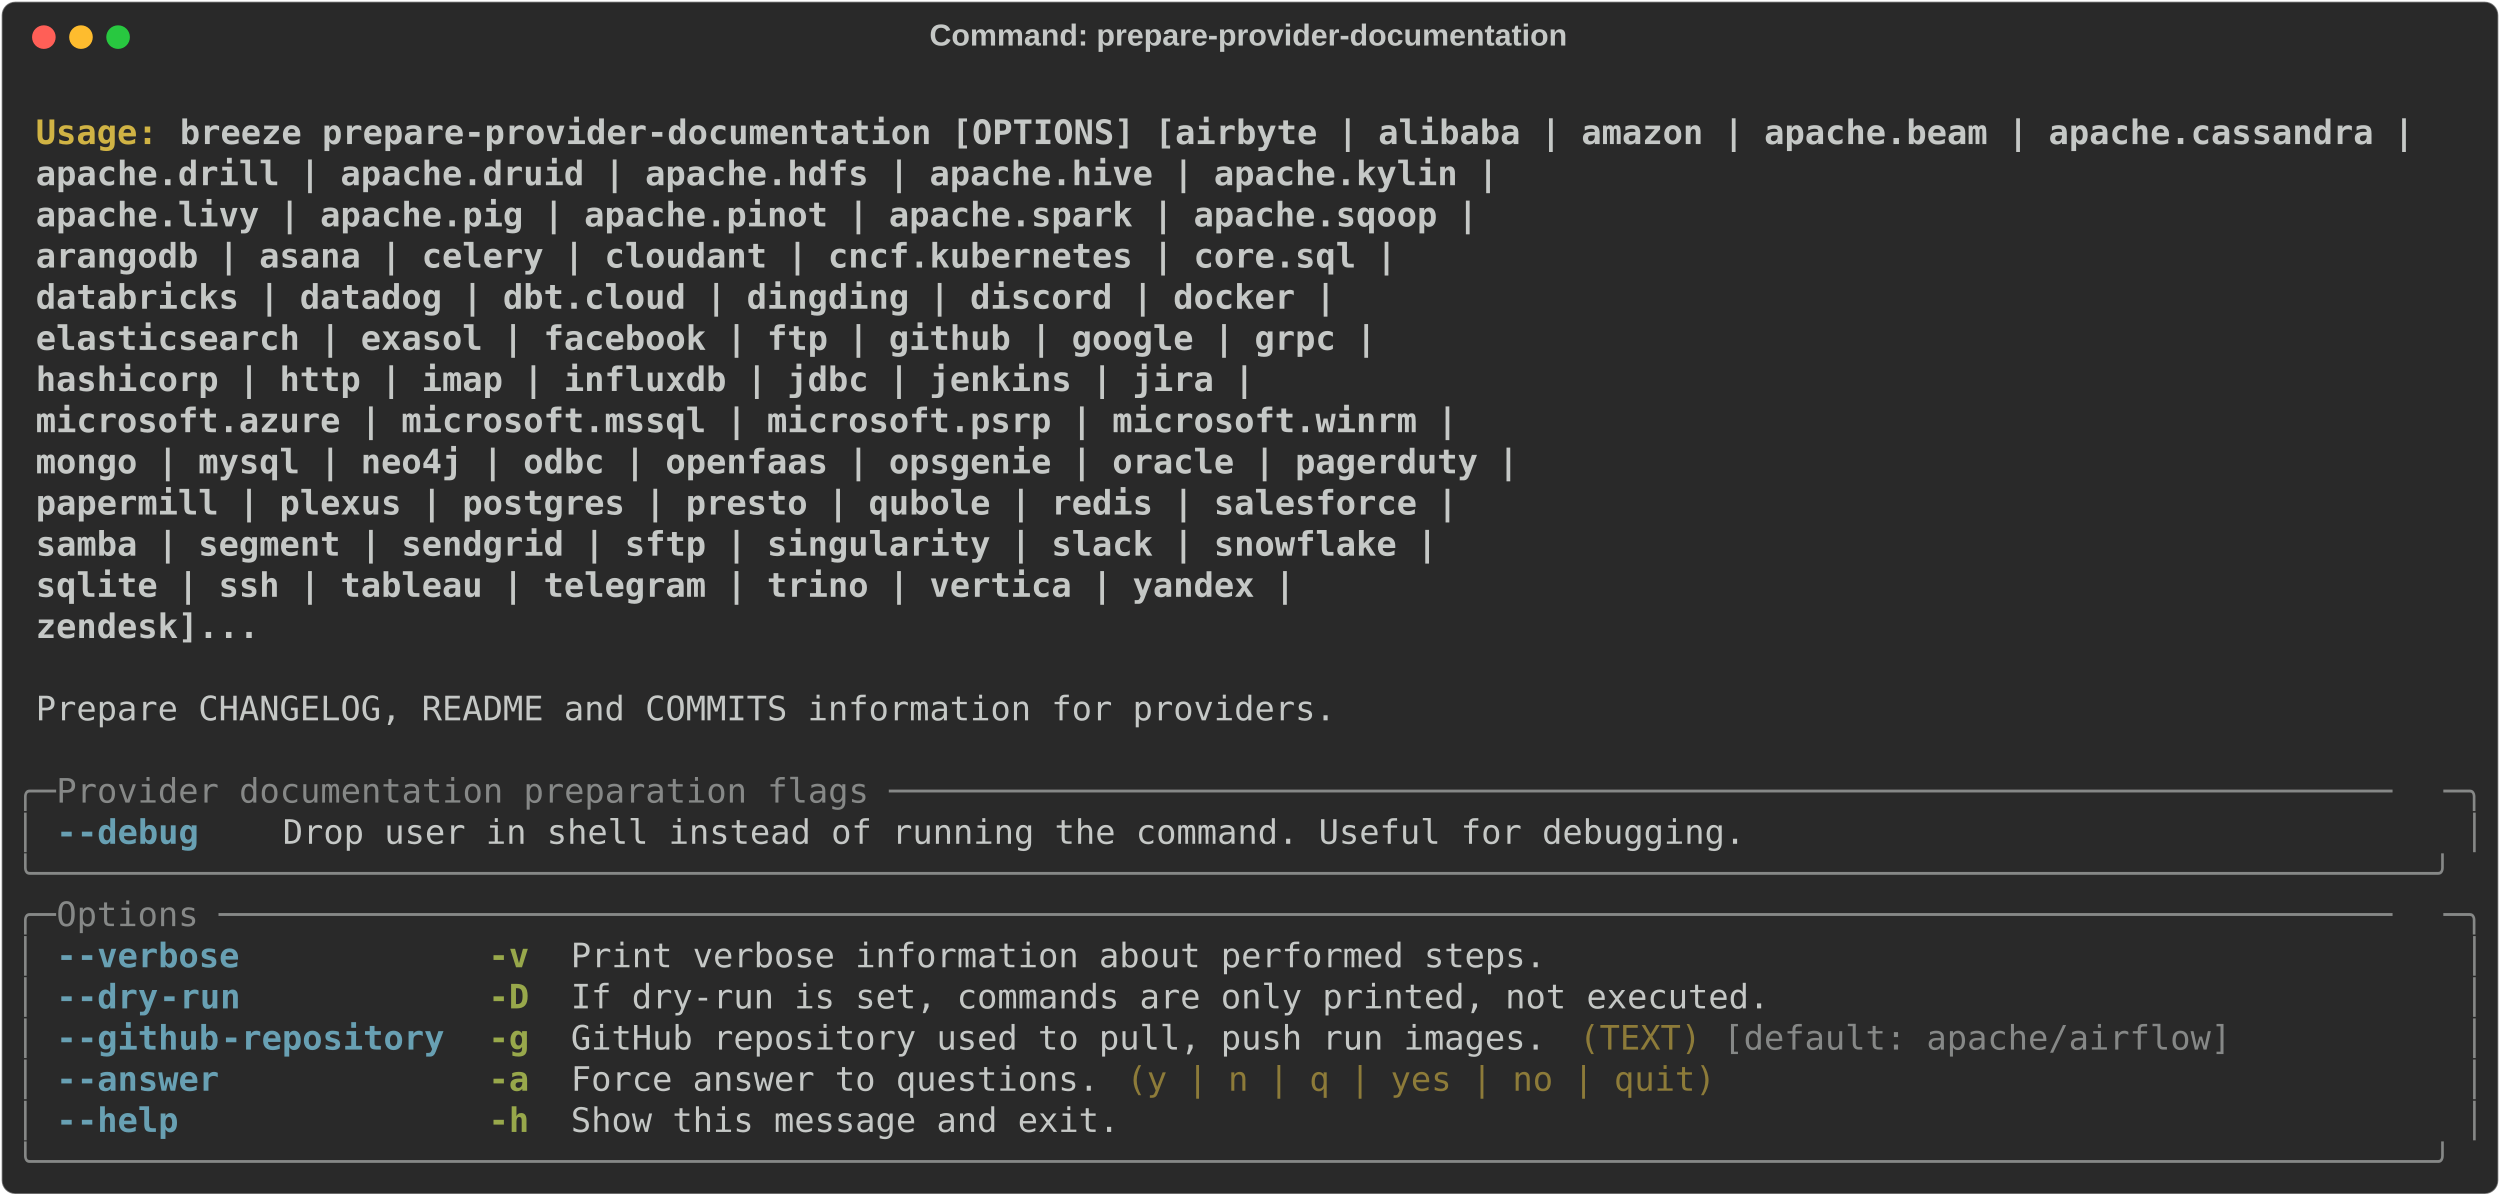
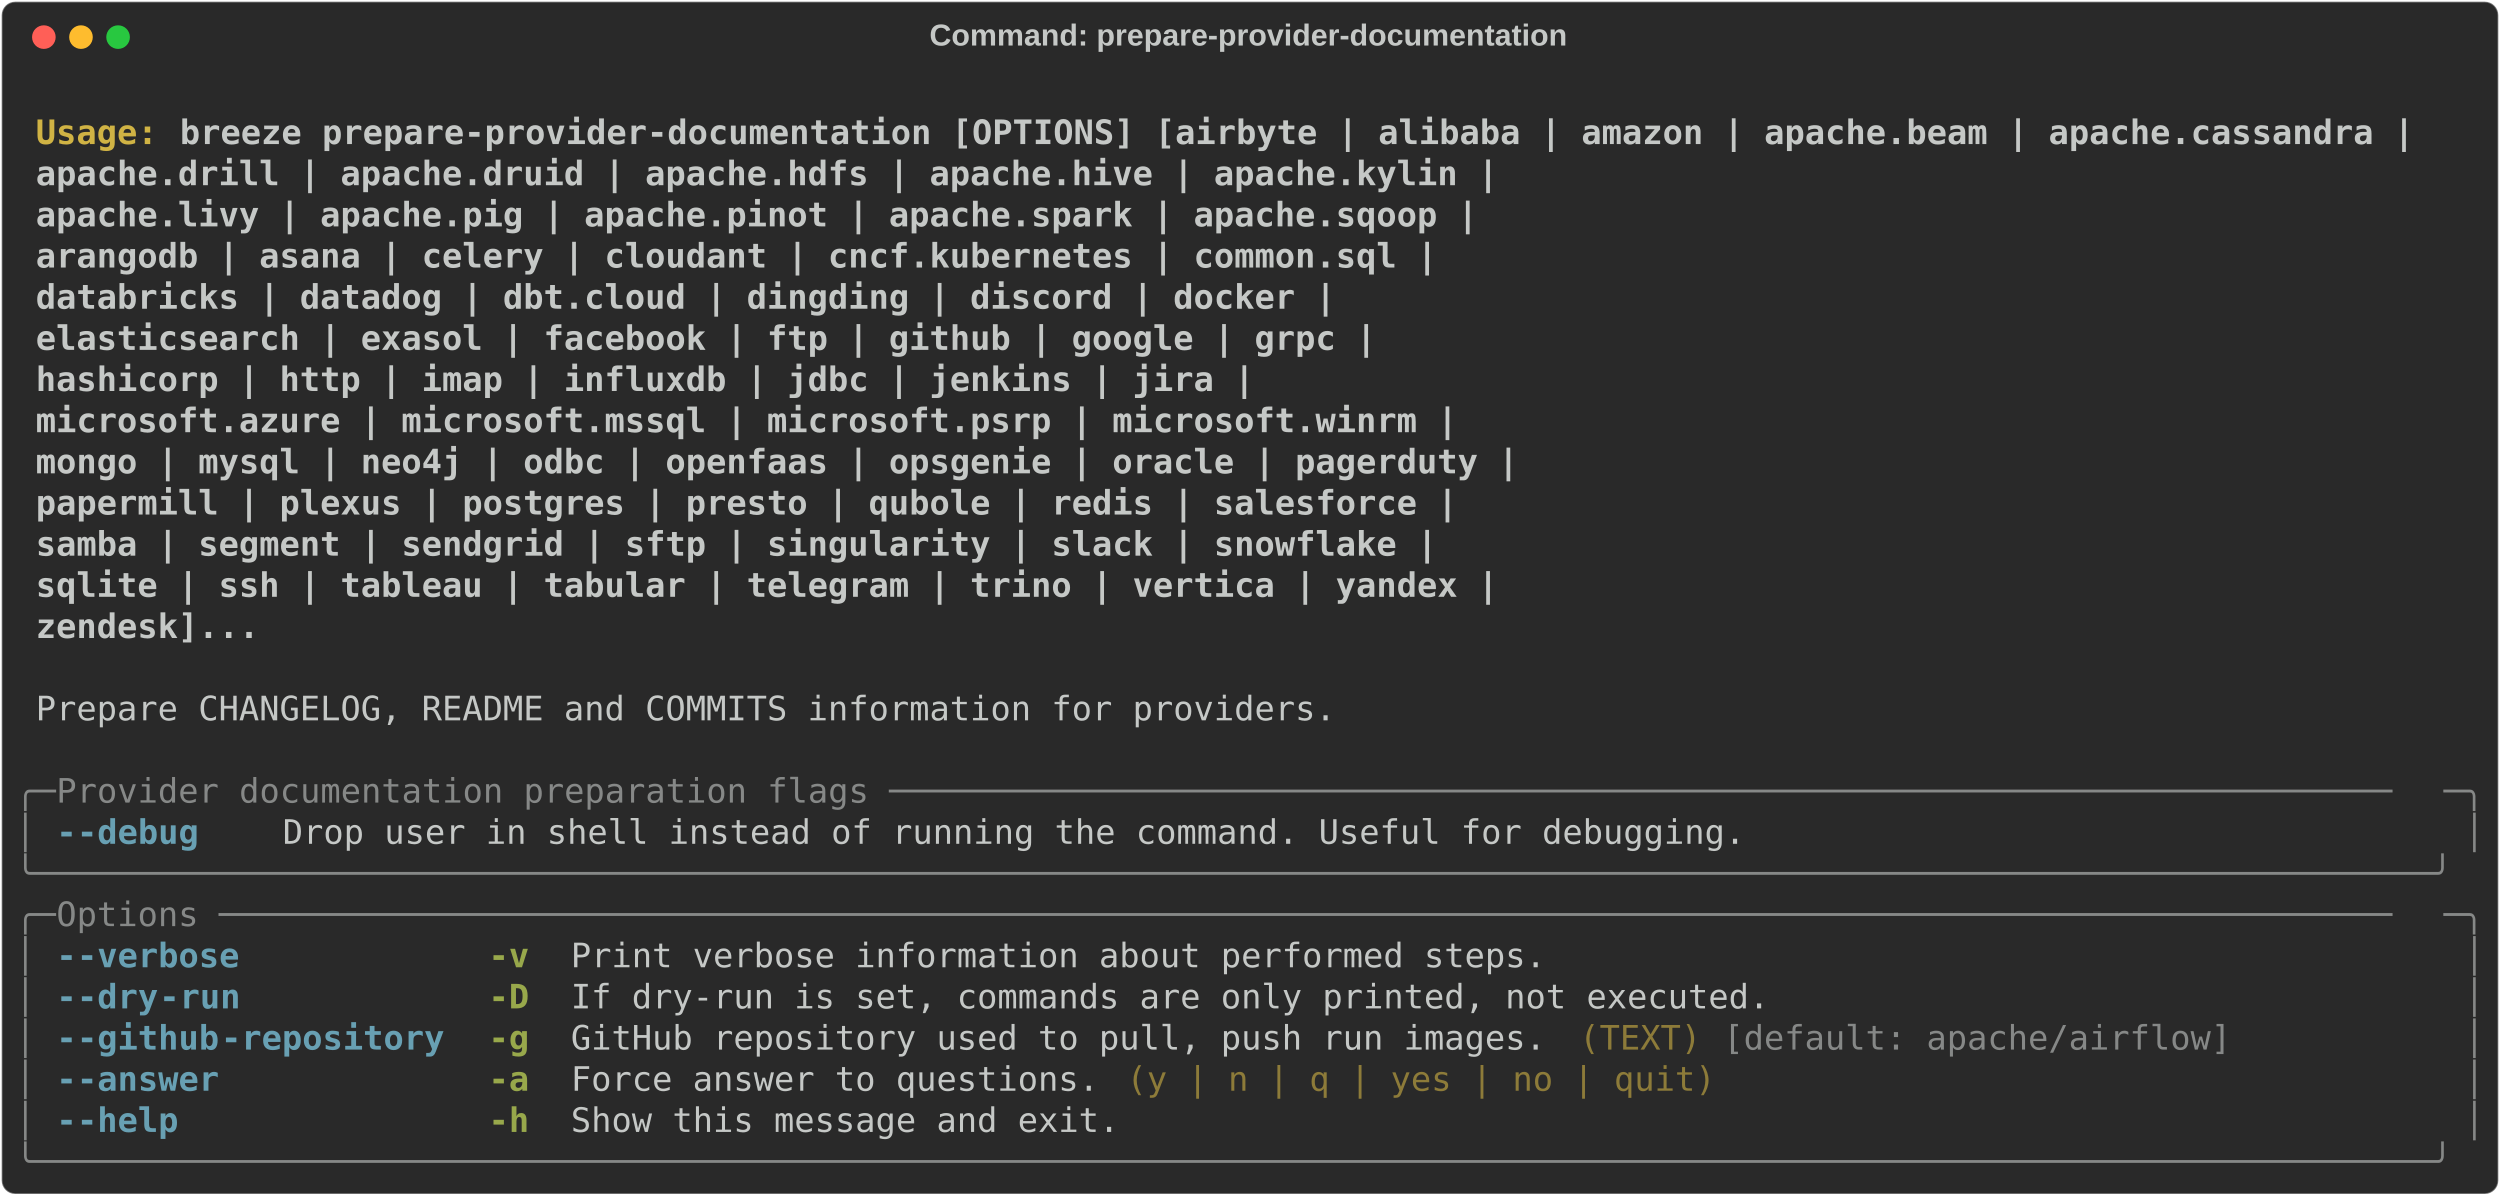
<svg xmlns="http://www.w3.org/2000/svg" class="rich-terminal" viewBox="0 0 1482 708.8">
  <style>

    @font-face {
        font-family: "Fira Code";
        src: local("FiraCode-Regular"),
                url("https://cdnjs.cloudflare.com/ajax/libs/firacode/6.2.0/woff2/FiraCode-Regular.woff2") format("woff2"),
                url("https://cdnjs.cloudflare.com/ajax/libs/firacode/6.2.0/woff/FiraCode-Regular.woff") format("woff");
        font-style: normal;
        font-weight: 400;
    }
    @font-face {
        font-family: "Fira Code";
        src: local("FiraCode-Bold"),
                url("https://cdnjs.cloudflare.com/ajax/libs/firacode/6.2.0/woff2/FiraCode-Bold.woff2") format("woff2"),
                url("https://cdnjs.cloudflare.com/ajax/libs/firacode/6.2.0/woff/FiraCode-Bold.woff") format("woff");
        font-style: bold;
        font-weight: 700;
    }

-     .terminal-3621068628-matrix {
+     .terminal-1019290203-matrix {
        font-family: Fira Code, monospace;
        font-size: 20px;
        line-height: 24.4px;
        font-variant-east-asian: full-width;
    }

-     .terminal-3621068628-title {
+     .terminal-1019290203-title {
        font-size: 18px;
        font-weight: bold;
        font-family: arial;
    }

-     .terminal-3621068628-r1 { fill: #c5c8c6;font-weight: bold }
- .terminal-3621068628-r2 { fill: #c5c8c6 }
- .terminal-3621068628-r3 { fill: #d0b344;font-weight: bold }
- .terminal-3621068628-r4 { fill: #868887 }
- .terminal-3621068628-r5 { fill: #68a0b3;font-weight: bold }
- .terminal-3621068628-r6 { fill: #98a84b;font-weight: bold }
- .terminal-3621068628-r7 { fill: #8d7b39 }
+     .terminal-1019290203-r1 { fill: #c5c8c6;font-weight: bold }
+ .terminal-1019290203-r2 { fill: #c5c8c6 }
+ .terminal-1019290203-r3 { fill: #d0b344;font-weight: bold }
+ .terminal-1019290203-r4 { fill: #868887 }
+ .terminal-1019290203-r5 { fill: #68a0b3;font-weight: bold }
+ .terminal-1019290203-r6 { fill: #98a84b;font-weight: bold }
+ .terminal-1019290203-r7 { fill: #8d7b39 }
    </style>
  <defs>
-     <clipPath id="terminal-3621068628-clip-terminal">
+     <clipPath id="terminal-1019290203-clip-terminal">
      <rect x="0" y="0" width="1463.0" height="657.8" />
    </clipPath>
-     <clipPath id="terminal-3621068628-line-0">
+     <clipPath id="terminal-1019290203-line-0">
      <rect x="0" y="1.5" width="1464" height="24.65" />
    </clipPath>
-     <clipPath id="terminal-3621068628-line-1">
+     <clipPath id="terminal-1019290203-line-1">
      <rect x="0" y="25.9" width="1464" height="24.65" />
    </clipPath>
-     <clipPath id="terminal-3621068628-line-2">
+     <clipPath id="terminal-1019290203-line-2">
      <rect x="0" y="50.3" width="1464" height="24.65" />
    </clipPath>
-     <clipPath id="terminal-3621068628-line-3">
+     <clipPath id="terminal-1019290203-line-3">
      <rect x="0" y="74.7" width="1464" height="24.65" />
    </clipPath>
-     <clipPath id="terminal-3621068628-line-4">
+     <clipPath id="terminal-1019290203-line-4">
      <rect x="0" y="99.1" width="1464" height="24.65" />
    </clipPath>
-     <clipPath id="terminal-3621068628-line-5">
+     <clipPath id="terminal-1019290203-line-5">
      <rect x="0" y="123.5" width="1464" height="24.65" />
    </clipPath>
-     <clipPath id="terminal-3621068628-line-6">
+     <clipPath id="terminal-1019290203-line-6">
      <rect x="0" y="147.9" width="1464" height="24.65" />
    </clipPath>
-     <clipPath id="terminal-3621068628-line-7">
+     <clipPath id="terminal-1019290203-line-7">
      <rect x="0" y="172.3" width="1464" height="24.65" />
    </clipPath>
-     <clipPath id="terminal-3621068628-line-8">
+     <clipPath id="terminal-1019290203-line-8">
      <rect x="0" y="196.7" width="1464" height="24.65" />
    </clipPath>
-     <clipPath id="terminal-3621068628-line-9">
+     <clipPath id="terminal-1019290203-line-9">
      <rect x="0" y="221.1" width="1464" height="24.65" />
    </clipPath>
-     <clipPath id="terminal-3621068628-line-10">
+     <clipPath id="terminal-1019290203-line-10">
      <rect x="0" y="245.5" width="1464" height="24.65" />
    </clipPath>
-     <clipPath id="terminal-3621068628-line-11">
+     <clipPath id="terminal-1019290203-line-11">
      <rect x="0" y="269.9" width="1464" height="24.65" />
    </clipPath>
-     <clipPath id="terminal-3621068628-line-12">
+     <clipPath id="terminal-1019290203-line-12">
      <rect x="0" y="294.3" width="1464" height="24.65" />
    </clipPath>
-     <clipPath id="terminal-3621068628-line-13">
+     <clipPath id="terminal-1019290203-line-13">
      <rect x="0" y="318.7" width="1464" height="24.65" />
    </clipPath>
-     <clipPath id="terminal-3621068628-line-14">
+     <clipPath id="terminal-1019290203-line-14">
      <rect x="0" y="343.1" width="1464" height="24.65" />
    </clipPath>
-     <clipPath id="terminal-3621068628-line-15">
+     <clipPath id="terminal-1019290203-line-15">
      <rect x="0" y="367.5" width="1464" height="24.65" />
    </clipPath>
-     <clipPath id="terminal-3621068628-line-16">
+     <clipPath id="terminal-1019290203-line-16">
      <rect x="0" y="391.9" width="1464" height="24.65" />
    </clipPath>
-     <clipPath id="terminal-3621068628-line-17">
+     <clipPath id="terminal-1019290203-line-17">
      <rect x="0" y="416.3" width="1464" height="24.65" />
    </clipPath>
-     <clipPath id="terminal-3621068628-line-18">
+     <clipPath id="terminal-1019290203-line-18">
      <rect x="0" y="440.7" width="1464" height="24.65" />
    </clipPath>
-     <clipPath id="terminal-3621068628-line-19">
+     <clipPath id="terminal-1019290203-line-19">
      <rect x="0" y="465.1" width="1464" height="24.65" />
    </clipPath>
-     <clipPath id="terminal-3621068628-line-20">
+     <clipPath id="terminal-1019290203-line-20">
      <rect x="0" y="489.5" width="1464" height="24.65" />
    </clipPath>
-     <clipPath id="terminal-3621068628-line-21">
+     <clipPath id="terminal-1019290203-line-21">
      <rect x="0" y="513.9" width="1464" height="24.65" />
    </clipPath>
-     <clipPath id="terminal-3621068628-line-22">
+     <clipPath id="terminal-1019290203-line-22">
      <rect x="0" y="538.3" width="1464" height="24.65" />
    </clipPath>
-     <clipPath id="terminal-3621068628-line-23">
+     <clipPath id="terminal-1019290203-line-23">
      <rect x="0" y="562.7" width="1464" height="24.65" />
    </clipPath>
-     <clipPath id="terminal-3621068628-line-24">
+     <clipPath id="terminal-1019290203-line-24">
      <rect x="0" y="587.1" width="1464" height="24.65" />
    </clipPath>
-     <clipPath id="terminal-3621068628-line-25">
+     <clipPath id="terminal-1019290203-line-25">
      <rect x="0" y="611.5" width="1464" height="24.65" />
    </clipPath>
  </defs>
  <rect fill="#292929" stroke="rgba(255,255,255,0.35)" stroke-width="1" x="1" y="1" width="1480" height="706.8" rx="8" />
-   <text class="terminal-3621068628-title" fill="#c5c8c6" text-anchor="middle" x="740" y="27">Command: prepare-provider-documentation</text>
+   <text class="terminal-1019290203-title" fill="#c5c8c6" text-anchor="middle" x="740" y="27">Command: prepare-provider-documentation</text>
  <g transform="translate(26,22)">
    <circle cx="0" cy="0" r="7" fill="#ff5f57" />
    <circle cx="22" cy="0" r="7" fill="#febc2e" />
    <circle cx="44" cy="0" r="7" fill="#28c840" />
  </g>
-   <g transform="translate(9, 41)" clip-path="url(#terminal-3621068628-clip-terminal)">
-     <g class="terminal-3621068628-matrix">
-       <text class="terminal-3621068628-r2" x="1464" y="20" textLength="12.2" clip-path="url(#terminal-3621068628-line-0)">
- </text>
-       <text class="terminal-3621068628-r3" x="12.2" y="44.4" textLength="85.4" clip-path="url(#terminal-3621068628-line-1)">Usage: </text>
-       <text class="terminal-3621068628-r1" x="97.6" y="44.4" textLength="1342" clip-path="url(#terminal-3621068628-line-1)">breeze prepare-provider-documentation [OPTIONS] [airbyte | alibaba | amazon | apache.beam | apache.cassandra |</text>
-       <text class="terminal-3621068628-r2" x="1464" y="44.4" textLength="12.2" clip-path="url(#terminal-3621068628-line-1)">
- </text>
-       <text class="terminal-3621068628-r1" x="12.2" y="68.8" textLength="1427.4" clip-path="url(#terminal-3621068628-line-2)">                                             apache.drill | apache.druid | apache.hdfs | apache.hive | apache.kylin |</text>
-       <text class="terminal-3621068628-r2" x="1464" y="68.8" textLength="12.2" clip-path="url(#terminal-3621068628-line-2)">
- </text>
-       <text class="terminal-3621068628-r1" x="12.2" y="93.2" textLength="1415.2" clip-path="url(#terminal-3621068628-line-3)">                                             apache.livy | apache.pig | apache.pinot | apache.spark | apache.sqoop |</text>
-       <text class="terminal-3621068628-r2" x="1464" y="93.2" textLength="12.2" clip-path="url(#terminal-3621068628-line-3)">
- </text>
-       <text class="terminal-3621068628-r1" x="12.2" y="117.6" textLength="1366.4" clip-path="url(#terminal-3621068628-line-4)">                                             arangodb | asana | celery | cloudant | cncf.kubernetes | core.sql |</text>
-       <text class="terminal-3621068628-r2" x="1464" y="117.6" textLength="12.2" clip-path="url(#terminal-3621068628-line-4)">
- </text>
-       <text class="terminal-3621068628-r1" x="12.2" y="142" textLength="1329.8" clip-path="url(#terminal-3621068628-line-5)">                                             databricks | datadog | dbt.cloud | dingding | discord | docker |</text>
-       <text class="terminal-3621068628-r2" x="1464" y="142" textLength="12.2" clip-path="url(#terminal-3621068628-line-5)">
- </text>
-       <text class="terminal-3621068628-r1" x="12.2" y="166.4" textLength="1354.2" clip-path="url(#terminal-3621068628-line-6)">                                             elasticsearch | exasol | facebook | ftp | github | google | grpc |</text>
-       <text class="terminal-3621068628-r2" x="1464" y="166.4" textLength="12.2" clip-path="url(#terminal-3621068628-line-6)">
- </text>
-       <text class="terminal-3621068628-r1" x="12.2" y="190.8" textLength="1281" clip-path="url(#terminal-3621068628-line-7)">                                             hashicorp | http | imap | influxdb | jdbc | jenkins | jira |</text>
-       <text class="terminal-3621068628-r2" x="1464" y="190.8" textLength="12.2" clip-path="url(#terminal-3621068628-line-7)">
- </text>
-       <text class="terminal-3621068628-r1" x="12.2" y="215.2" textLength="1403" clip-path="url(#terminal-3621068628-line-8)">                                             microsoft.azure | microsoft.mssql | microsoft.psrp | microsoft.winrm |</text>
-       <text class="terminal-3621068628-r2" x="1464" y="215.2" textLength="12.2" clip-path="url(#terminal-3621068628-line-8)">
- </text>
-       <text class="terminal-3621068628-r1" x="12.2" y="239.6" textLength="1439.6" clip-path="url(#terminal-3621068628-line-9)">                                             mongo | mysql | neo4j | odbc | openfaas | opsgenie | oracle | pagerduty |</text>
-       <text class="terminal-3621068628-r2" x="1464" y="239.6" textLength="12.2" clip-path="url(#terminal-3621068628-line-9)">
- </text>
-       <text class="terminal-3621068628-r1" x="12.2" y="264" textLength="1403" clip-path="url(#terminal-3621068628-line-10)">                                             papermill | plexus | postgres | presto | qubole | redis | salesforce |</text>
-       <text class="terminal-3621068628-r2" x="1464" y="264" textLength="12.2" clip-path="url(#terminal-3621068628-line-10)">
- </text>
-       <text class="terminal-3621068628-r1" x="12.2" y="288.4" textLength="1390.8" clip-path="url(#terminal-3621068628-line-11)">                                             samba | segment | sendgrid | sftp | singularity | slack | snowflake |</text>
-       <text class="terminal-3621068628-r2" x="1464" y="288.4" textLength="12.2" clip-path="url(#terminal-3621068628-line-11)">
- </text>
-       <text class="terminal-3621068628-r1" x="12.2" y="312.8" textLength="1305.4" clip-path="url(#terminal-3621068628-line-12)">                                             sqlite | ssh | tableau | telegram | trino | vertica | yandex |</text>
-       <text class="terminal-3621068628-r2" x="1464" y="312.8" textLength="12.2" clip-path="url(#terminal-3621068628-line-12)">
- </text>
-       <text class="terminal-3621068628-r1" x="12.2" y="337.2" textLength="683.2" clip-path="url(#terminal-3621068628-line-13)">                                             zendesk]...</text>
-       <text class="terminal-3621068628-r2" x="1464" y="337.2" textLength="12.2" clip-path="url(#terminal-3621068628-line-13)">
- </text>
-       <text class="terminal-3621068628-r2" x="1464" y="361.6" textLength="12.2" clip-path="url(#terminal-3621068628-line-14)">
- </text>
-       <text class="terminal-3621068628-r2" x="12.2" y="386" textLength="780.8" clip-path="url(#terminal-3621068628-line-15)">Prepare CHANGELOG, README and COMMITS information for providers.</text>
-       <text class="terminal-3621068628-r2" x="1464" y="386" textLength="12.2" clip-path="url(#terminal-3621068628-line-15)">
- </text>
-       <text class="terminal-3621068628-r2" x="1464" y="410.4" textLength="12.2" clip-path="url(#terminal-3621068628-line-16)">
- </text>
-       <text class="terminal-3621068628-r4" x="0" y="434.8" textLength="24.4" clip-path="url(#terminal-3621068628-line-17)">╭─</text>
-       <text class="terminal-3621068628-r4" x="24.4" y="434.8" textLength="1415.2" clip-path="url(#terminal-3621068628-line-17)"> Provider documentation preparation flags ──────────────────────────────────────────────────────────────────────────</text>
-       <text class="terminal-3621068628-r4" x="1439.6" y="434.8" textLength="24.4" clip-path="url(#terminal-3621068628-line-17)">─╮</text>
-       <text class="terminal-3621068628-r2" x="1464" y="434.8" textLength="12.2" clip-path="url(#terminal-3621068628-line-17)">
- </text>
-       <text class="terminal-3621068628-r4" x="0" y="459.2" textLength="12.2" clip-path="url(#terminal-3621068628-line-18)">│</text>
-       <text class="terminal-3621068628-r5" x="24.4" y="459.2" textLength="12.2" clip-path="url(#terminal-3621068628-line-18)">-</text>
-       <text class="terminal-3621068628-r5" x="36.6" y="459.2" textLength="73.2" clip-path="url(#terminal-3621068628-line-18)">-debug</text>
-       <text class="terminal-3621068628-r2" x="158.6" y="459.2" textLength="878.4" clip-path="url(#terminal-3621068628-line-18)">Drop user in shell instead of running the command. Useful for debugging.</text>
-       <text class="terminal-3621068628-r4" x="1451.8" y="459.2" textLength="12.2" clip-path="url(#terminal-3621068628-line-18)">│</text>
-       <text class="terminal-3621068628-r2" x="1464" y="459.2" textLength="12.2" clip-path="url(#terminal-3621068628-line-18)">
- </text>
-       <text class="terminal-3621068628-r4" x="0" y="483.6" textLength="1464" clip-path="url(#terminal-3621068628-line-19)">╰──────────────────────────────────────────────────────────────────────────────────────────────────────────────────────╯</text>
-       <text class="terminal-3621068628-r2" x="1464" y="483.6" textLength="12.2" clip-path="url(#terminal-3621068628-line-19)">
- </text>
-       <text class="terminal-3621068628-r4" x="0" y="508" textLength="24.4" clip-path="url(#terminal-3621068628-line-20)">╭─</text>
-       <text class="terminal-3621068628-r4" x="24.4" y="508" textLength="1415.2" clip-path="url(#terminal-3621068628-line-20)"> Options ───────────────────────────────────────────────────────────────────────────────────────────────────────────</text>
-       <text class="terminal-3621068628-r4" x="1439.6" y="508" textLength="24.4" clip-path="url(#terminal-3621068628-line-20)">─╮</text>
-       <text class="terminal-3621068628-r2" x="1464" y="508" textLength="12.2" clip-path="url(#terminal-3621068628-line-20)">
- </text>
-       <text class="terminal-3621068628-r4" x="0" y="532.4" textLength="12.2" clip-path="url(#terminal-3621068628-line-21)">│</text>
-       <text class="terminal-3621068628-r5" x="24.4" y="532.4" textLength="12.2" clip-path="url(#terminal-3621068628-line-21)">-</text>
-       <text class="terminal-3621068628-r5" x="36.6" y="532.4" textLength="97.6" clip-path="url(#terminal-3621068628-line-21)">-verbose</text>
-       <text class="terminal-3621068628-r6" x="280.6" y="532.4" textLength="24.4" clip-path="url(#terminal-3621068628-line-21)">-v</text>
-       <text class="terminal-3621068628-r2" x="329.4" y="532.4" textLength="585.6" clip-path="url(#terminal-3621068628-line-21)">Print verbose information about performed steps.</text>
-       <text class="terminal-3621068628-r4" x="1451.8" y="532.4" textLength="12.2" clip-path="url(#terminal-3621068628-line-21)">│</text>
-       <text class="terminal-3621068628-r2" x="1464" y="532.4" textLength="12.2" clip-path="url(#terminal-3621068628-line-21)">
- </text>
-       <text class="terminal-3621068628-r4" x="0" y="556.8" textLength="12.2" clip-path="url(#terminal-3621068628-line-22)">│</text>
-       <text class="terminal-3621068628-r5" x="24.4" y="556.8" textLength="12.2" clip-path="url(#terminal-3621068628-line-22)">-</text>
-       <text class="terminal-3621068628-r5" x="36.6" y="556.8" textLength="48.8" clip-path="url(#terminal-3621068628-line-22)">-dry</text>
-       <text class="terminal-3621068628-r5" x="85.4" y="556.8" textLength="48.8" clip-path="url(#terminal-3621068628-line-22)">-run</text>
-       <text class="terminal-3621068628-r6" x="280.6" y="556.8" textLength="24.4" clip-path="url(#terminal-3621068628-line-22)">-D</text>
-       <text class="terminal-3621068628-r2" x="329.4" y="556.8" textLength="719.8" clip-path="url(#terminal-3621068628-line-22)">If dry-run is set, commands are only printed, not executed.</text>
-       <text class="terminal-3621068628-r4" x="1451.8" y="556.8" textLength="12.2" clip-path="url(#terminal-3621068628-line-22)">│</text>
-       <text class="terminal-3621068628-r2" x="1464" y="556.8" textLength="12.2" clip-path="url(#terminal-3621068628-line-22)">
- </text>
-       <text class="terminal-3621068628-r4" x="0" y="581.2" textLength="12.2" clip-path="url(#terminal-3621068628-line-23)">│</text>
-       <text class="terminal-3621068628-r5" x="24.4" y="581.2" textLength="12.2" clip-path="url(#terminal-3621068628-line-23)">-</text>
-       <text class="terminal-3621068628-r5" x="36.6" y="581.2" textLength="85.4" clip-path="url(#terminal-3621068628-line-23)">-github</text>
-       <text class="terminal-3621068628-r5" x="122" y="581.2" textLength="134.2" clip-path="url(#terminal-3621068628-line-23)">-repository</text>
-       <text class="terminal-3621068628-r6" x="280.6" y="581.2" textLength="24.4" clip-path="url(#terminal-3621068628-line-23)">-g</text>
-       <text class="terminal-3621068628-r2" x="329.4" y="581.2" textLength="585.6" clip-path="url(#terminal-3621068628-line-23)">GitHub repository used to pull, push run images.</text>
-       <text class="terminal-3621068628-r7" x="927.2" y="581.2" textLength="73.2" clip-path="url(#terminal-3621068628-line-23)">(TEXT)</text>
-       <text class="terminal-3621068628-r4" x="1012.6" y="581.2" textLength="305" clip-path="url(#terminal-3621068628-line-23)">[default: apache/airflow]</text>
-       <text class="terminal-3621068628-r4" x="1451.8" y="581.2" textLength="12.2" clip-path="url(#terminal-3621068628-line-23)">│</text>
-       <text class="terminal-3621068628-r2" x="1464" y="581.2" textLength="12.2" clip-path="url(#terminal-3621068628-line-23)">
- </text>
-       <text class="terminal-3621068628-r4" x="0" y="605.6" textLength="12.2" clip-path="url(#terminal-3621068628-line-24)">│</text>
-       <text class="terminal-3621068628-r5" x="24.4" y="605.6" textLength="12.2" clip-path="url(#terminal-3621068628-line-24)">-</text>
-       <text class="terminal-3621068628-r5" x="36.6" y="605.6" textLength="85.4" clip-path="url(#terminal-3621068628-line-24)">-answer</text>
-       <text class="terminal-3621068628-r6" x="280.6" y="605.6" textLength="24.4" clip-path="url(#terminal-3621068628-line-24)">-a</text>
-       <text class="terminal-3621068628-r2" x="329.4" y="605.6" textLength="317.2" clip-path="url(#terminal-3621068628-line-24)">Force answer to questions.</text>
-       <text class="terminal-3621068628-r7" x="658.8" y="605.6" textLength="353.8" clip-path="url(#terminal-3621068628-line-24)">(y | n | q | yes | no | quit)</text>
-       <text class="terminal-3621068628-r4" x="1451.8" y="605.6" textLength="12.2" clip-path="url(#terminal-3621068628-line-24)">│</text>
-       <text class="terminal-3621068628-r2" x="1464" y="605.6" textLength="12.2" clip-path="url(#terminal-3621068628-line-24)">
- </text>
-       <text class="terminal-3621068628-r4" x="0" y="630" textLength="12.2" clip-path="url(#terminal-3621068628-line-25)">│</text>
-       <text class="terminal-3621068628-r5" x="24.4" y="630" textLength="12.2" clip-path="url(#terminal-3621068628-line-25)">-</text>
-       <text class="terminal-3621068628-r5" x="36.6" y="630" textLength="61" clip-path="url(#terminal-3621068628-line-25)">-help</text>
-       <text class="terminal-3621068628-r6" x="280.6" y="630" textLength="24.4" clip-path="url(#terminal-3621068628-line-25)">-h</text>
-       <text class="terminal-3621068628-r2" x="329.4" y="630" textLength="329.4" clip-path="url(#terminal-3621068628-line-25)">Show this message and exit.</text>
-       <text class="terminal-3621068628-r4" x="1451.8" y="630" textLength="12.2" clip-path="url(#terminal-3621068628-line-25)">│</text>
-       <text class="terminal-3621068628-r2" x="1464" y="630" textLength="12.2" clip-path="url(#terminal-3621068628-line-25)">
- </text>
-       <text class="terminal-3621068628-r4" x="0" y="654.4" textLength="1464" clip-path="url(#terminal-3621068628-line-26)">╰──────────────────────────────────────────────────────────────────────────────────────────────────────────────────────╯</text>
-       <text class="terminal-3621068628-r2" x="1464" y="654.4" textLength="12.2" clip-path="url(#terminal-3621068628-line-26)">
+   <g transform="translate(9, 41)" clip-path="url(#terminal-1019290203-clip-terminal)">
+     <g class="terminal-1019290203-matrix">
+       <text class="terminal-1019290203-r2" x="1464" y="20" textLength="12.2" clip-path="url(#terminal-1019290203-line-0)">
+ </text>
+       <text class="terminal-1019290203-r3" x="12.2" y="44.4" textLength="85.4" clip-path="url(#terminal-1019290203-line-1)">Usage: </text>
+       <text class="terminal-1019290203-r1" x="97.6" y="44.4" textLength="1342" clip-path="url(#terminal-1019290203-line-1)">breeze prepare-provider-documentation [OPTIONS] [airbyte | alibaba | amazon | apache.beam | apache.cassandra |</text>
+       <text class="terminal-1019290203-r2" x="1464" y="44.4" textLength="12.2" clip-path="url(#terminal-1019290203-line-1)">
+ </text>
+       <text class="terminal-1019290203-r1" x="12.2" y="68.8" textLength="1427.4" clip-path="url(#terminal-1019290203-line-2)">                                             apache.drill | apache.druid | apache.hdfs | apache.hive | apache.kylin |</text>
+       <text class="terminal-1019290203-r2" x="1464" y="68.8" textLength="12.2" clip-path="url(#terminal-1019290203-line-2)">
+ </text>
+       <text class="terminal-1019290203-r1" x="12.2" y="93.2" textLength="1415.2" clip-path="url(#terminal-1019290203-line-3)">                                             apache.livy | apache.pig | apache.pinot | apache.spark | apache.sqoop |</text>
+       <text class="terminal-1019290203-r2" x="1464" y="93.2" textLength="12.2" clip-path="url(#terminal-1019290203-line-3)">
+ </text>
+       <text class="terminal-1019290203-r1" x="12.2" y="117.6" textLength="1390.8" clip-path="url(#terminal-1019290203-line-4)">                                             arangodb | asana | celery | cloudant | cncf.kubernetes | common.sql |</text>
+       <text class="terminal-1019290203-r2" x="1464" y="117.6" textLength="12.2" clip-path="url(#terminal-1019290203-line-4)">
+ </text>
+       <text class="terminal-1019290203-r1" x="12.2" y="142" textLength="1329.8" clip-path="url(#terminal-1019290203-line-5)">                                             databricks | datadog | dbt.cloud | dingding | discord | docker |</text>
+       <text class="terminal-1019290203-r2" x="1464" y="142" textLength="12.2" clip-path="url(#terminal-1019290203-line-5)">
+ </text>
+       <text class="terminal-1019290203-r1" x="12.2" y="166.4" textLength="1354.2" clip-path="url(#terminal-1019290203-line-6)">                                             elasticsearch | exasol | facebook | ftp | github | google | grpc |</text>
+       <text class="terminal-1019290203-r2" x="1464" y="166.4" textLength="12.2" clip-path="url(#terminal-1019290203-line-6)">
+ </text>
+       <text class="terminal-1019290203-r1" x="12.2" y="190.8" textLength="1281" clip-path="url(#terminal-1019290203-line-7)">                                             hashicorp | http | imap | influxdb | jdbc | jenkins | jira |</text>
+       <text class="terminal-1019290203-r2" x="1464" y="190.8" textLength="12.2" clip-path="url(#terminal-1019290203-line-7)">
+ </text>
+       <text class="terminal-1019290203-r1" x="12.2" y="215.2" textLength="1403" clip-path="url(#terminal-1019290203-line-8)">                                             microsoft.azure | microsoft.mssql | microsoft.psrp | microsoft.winrm |</text>
+       <text class="terminal-1019290203-r2" x="1464" y="215.2" textLength="12.2" clip-path="url(#terminal-1019290203-line-8)">
+ </text>
+       <text class="terminal-1019290203-r1" x="12.2" y="239.6" textLength="1439.6" clip-path="url(#terminal-1019290203-line-9)">                                             mongo | mysql | neo4j | odbc | openfaas | opsgenie | oracle | pagerduty |</text>
+       <text class="terminal-1019290203-r2" x="1464" y="239.6" textLength="12.2" clip-path="url(#terminal-1019290203-line-9)">
+ </text>
+       <text class="terminal-1019290203-r1" x="12.2" y="264" textLength="1403" clip-path="url(#terminal-1019290203-line-10)">                                             papermill | plexus | postgres | presto | qubole | redis | salesforce |</text>
+       <text class="terminal-1019290203-r2" x="1464" y="264" textLength="12.2" clip-path="url(#terminal-1019290203-line-10)">
+ </text>
+       <text class="terminal-1019290203-r1" x="12.2" y="288.4" textLength="1390.8" clip-path="url(#terminal-1019290203-line-11)">                                             samba | segment | sendgrid | sftp | singularity | slack | snowflake |</text>
+       <text class="terminal-1019290203-r2" x="1464" y="288.4" textLength="12.2" clip-path="url(#terminal-1019290203-line-11)">
+ </text>
+       <text class="terminal-1019290203-r1" x="12.2" y="312.8" textLength="1427.4" clip-path="url(#terminal-1019290203-line-12)">                                             sqlite | ssh | tableau | tabular | telegram | trino | vertica | yandex |</text>
+       <text class="terminal-1019290203-r2" x="1464" y="312.8" textLength="12.2" clip-path="url(#terminal-1019290203-line-12)">
+ </text>
+       <text class="terminal-1019290203-r1" x="12.2" y="337.2" textLength="683.2" clip-path="url(#terminal-1019290203-line-13)">                                             zendesk]...</text>
+       <text class="terminal-1019290203-r2" x="1464" y="337.2" textLength="12.2" clip-path="url(#terminal-1019290203-line-13)">
+ </text>
+       <text class="terminal-1019290203-r2" x="1464" y="361.6" textLength="12.2" clip-path="url(#terminal-1019290203-line-14)">
+ </text>
+       <text class="terminal-1019290203-r2" x="12.2" y="386" textLength="780.8" clip-path="url(#terminal-1019290203-line-15)">Prepare CHANGELOG, README and COMMITS information for providers.</text>
+       <text class="terminal-1019290203-r2" x="1464" y="386" textLength="12.2" clip-path="url(#terminal-1019290203-line-15)">
+ </text>
+       <text class="terminal-1019290203-r2" x="1464" y="410.4" textLength="12.2" clip-path="url(#terminal-1019290203-line-16)">
+ </text>
+       <text class="terminal-1019290203-r4" x="0" y="434.8" textLength="24.4" clip-path="url(#terminal-1019290203-line-17)">╭─</text>
+       <text class="terminal-1019290203-r4" x="24.4" y="434.8" textLength="1415.2" clip-path="url(#terminal-1019290203-line-17)"> Provider documentation preparation flags ──────────────────────────────────────────────────────────────────────────</text>
+       <text class="terminal-1019290203-r4" x="1439.6" y="434.8" textLength="24.4" clip-path="url(#terminal-1019290203-line-17)">─╮</text>
+       <text class="terminal-1019290203-r2" x="1464" y="434.8" textLength="12.2" clip-path="url(#terminal-1019290203-line-17)">
+ </text>
+       <text class="terminal-1019290203-r4" x="0" y="459.2" textLength="12.2" clip-path="url(#terminal-1019290203-line-18)">│</text>
+       <text class="terminal-1019290203-r5" x="24.4" y="459.2" textLength="12.2" clip-path="url(#terminal-1019290203-line-18)">-</text>
+       <text class="terminal-1019290203-r5" x="36.6" y="459.2" textLength="73.2" clip-path="url(#terminal-1019290203-line-18)">-debug</text>
+       <text class="terminal-1019290203-r2" x="158.6" y="459.2" textLength="878.4" clip-path="url(#terminal-1019290203-line-18)">Drop user in shell instead of running the command. Useful for debugging.</text>
+       <text class="terminal-1019290203-r4" x="1451.8" y="459.2" textLength="12.2" clip-path="url(#terminal-1019290203-line-18)">│</text>
+       <text class="terminal-1019290203-r2" x="1464" y="459.2" textLength="12.2" clip-path="url(#terminal-1019290203-line-18)">
+ </text>
+       <text class="terminal-1019290203-r4" x="0" y="483.6" textLength="1464" clip-path="url(#terminal-1019290203-line-19)">╰──────────────────────────────────────────────────────────────────────────────────────────────────────────────────────╯</text>
+       <text class="terminal-1019290203-r2" x="1464" y="483.6" textLength="12.2" clip-path="url(#terminal-1019290203-line-19)">
+ </text>
+       <text class="terminal-1019290203-r4" x="0" y="508" textLength="24.4" clip-path="url(#terminal-1019290203-line-20)">╭─</text>
+       <text class="terminal-1019290203-r4" x="24.4" y="508" textLength="1415.2" clip-path="url(#terminal-1019290203-line-20)"> Options ───────────────────────────────────────────────────────────────────────────────────────────────────────────</text>
+       <text class="terminal-1019290203-r4" x="1439.6" y="508" textLength="24.4" clip-path="url(#terminal-1019290203-line-20)">─╮</text>
+       <text class="terminal-1019290203-r2" x="1464" y="508" textLength="12.2" clip-path="url(#terminal-1019290203-line-20)">
+ </text>
+       <text class="terminal-1019290203-r4" x="0" y="532.4" textLength="12.2" clip-path="url(#terminal-1019290203-line-21)">│</text>
+       <text class="terminal-1019290203-r5" x="24.4" y="532.4" textLength="12.2" clip-path="url(#terminal-1019290203-line-21)">-</text>
+       <text class="terminal-1019290203-r5" x="36.6" y="532.4" textLength="97.6" clip-path="url(#terminal-1019290203-line-21)">-verbose</text>
+       <text class="terminal-1019290203-r6" x="280.6" y="532.4" textLength="24.4" clip-path="url(#terminal-1019290203-line-21)">-v</text>
+       <text class="terminal-1019290203-r2" x="329.4" y="532.4" textLength="585.6" clip-path="url(#terminal-1019290203-line-21)">Print verbose information about performed steps.</text>
+       <text class="terminal-1019290203-r4" x="1451.8" y="532.4" textLength="12.2" clip-path="url(#terminal-1019290203-line-21)">│</text>
+       <text class="terminal-1019290203-r2" x="1464" y="532.4" textLength="12.2" clip-path="url(#terminal-1019290203-line-21)">
+ </text>
+       <text class="terminal-1019290203-r4" x="0" y="556.8" textLength="12.2" clip-path="url(#terminal-1019290203-line-22)">│</text>
+       <text class="terminal-1019290203-r5" x="24.4" y="556.8" textLength="12.2" clip-path="url(#terminal-1019290203-line-22)">-</text>
+       <text class="terminal-1019290203-r5" x="36.6" y="556.8" textLength="48.8" clip-path="url(#terminal-1019290203-line-22)">-dry</text>
+       <text class="terminal-1019290203-r5" x="85.4" y="556.8" textLength="48.8" clip-path="url(#terminal-1019290203-line-22)">-run</text>
+       <text class="terminal-1019290203-r6" x="280.6" y="556.8" textLength="24.4" clip-path="url(#terminal-1019290203-line-22)">-D</text>
+       <text class="terminal-1019290203-r2" x="329.4" y="556.8" textLength="719.8" clip-path="url(#terminal-1019290203-line-22)">If dry-run is set, commands are only printed, not executed.</text>
+       <text class="terminal-1019290203-r4" x="1451.8" y="556.8" textLength="12.2" clip-path="url(#terminal-1019290203-line-22)">│</text>
+       <text class="terminal-1019290203-r2" x="1464" y="556.8" textLength="12.2" clip-path="url(#terminal-1019290203-line-22)">
+ </text>
+       <text class="terminal-1019290203-r4" x="0" y="581.2" textLength="12.2" clip-path="url(#terminal-1019290203-line-23)">│</text>
+       <text class="terminal-1019290203-r5" x="24.4" y="581.2" textLength="12.2" clip-path="url(#terminal-1019290203-line-23)">-</text>
+       <text class="terminal-1019290203-r5" x="36.6" y="581.2" textLength="85.4" clip-path="url(#terminal-1019290203-line-23)">-github</text>
+       <text class="terminal-1019290203-r5" x="122" y="581.2" textLength="134.2" clip-path="url(#terminal-1019290203-line-23)">-repository</text>
+       <text class="terminal-1019290203-r6" x="280.6" y="581.2" textLength="24.4" clip-path="url(#terminal-1019290203-line-23)">-g</text>
+       <text class="terminal-1019290203-r2" x="329.4" y="581.2" textLength="585.6" clip-path="url(#terminal-1019290203-line-23)">GitHub repository used to pull, push run images.</text>
+       <text class="terminal-1019290203-r7" x="927.2" y="581.2" textLength="73.2" clip-path="url(#terminal-1019290203-line-23)">(TEXT)</text>
+       <text class="terminal-1019290203-r4" x="1012.6" y="581.2" textLength="305" clip-path="url(#terminal-1019290203-line-23)">[default: apache/airflow]</text>
+       <text class="terminal-1019290203-r4" x="1451.8" y="581.2" textLength="12.2" clip-path="url(#terminal-1019290203-line-23)">│</text>
+       <text class="terminal-1019290203-r2" x="1464" y="581.2" textLength="12.2" clip-path="url(#terminal-1019290203-line-23)">
+ </text>
+       <text class="terminal-1019290203-r4" x="0" y="605.6" textLength="12.2" clip-path="url(#terminal-1019290203-line-24)">│</text>
+       <text class="terminal-1019290203-r5" x="24.4" y="605.6" textLength="12.2" clip-path="url(#terminal-1019290203-line-24)">-</text>
+       <text class="terminal-1019290203-r5" x="36.6" y="605.6" textLength="85.4" clip-path="url(#terminal-1019290203-line-24)">-answer</text>
+       <text class="terminal-1019290203-r6" x="280.6" y="605.6" textLength="24.4" clip-path="url(#terminal-1019290203-line-24)">-a</text>
+       <text class="terminal-1019290203-r2" x="329.4" y="605.6" textLength="317.2" clip-path="url(#terminal-1019290203-line-24)">Force answer to questions.</text>
+       <text class="terminal-1019290203-r7" x="658.8" y="605.6" textLength="353.8" clip-path="url(#terminal-1019290203-line-24)">(y | n | q | yes | no | quit)</text>
+       <text class="terminal-1019290203-r4" x="1451.8" y="605.6" textLength="12.2" clip-path="url(#terminal-1019290203-line-24)">│</text>
+       <text class="terminal-1019290203-r2" x="1464" y="605.6" textLength="12.2" clip-path="url(#terminal-1019290203-line-24)">
+ </text>
+       <text class="terminal-1019290203-r4" x="0" y="630" textLength="12.2" clip-path="url(#terminal-1019290203-line-25)">│</text>
+       <text class="terminal-1019290203-r5" x="24.4" y="630" textLength="12.2" clip-path="url(#terminal-1019290203-line-25)">-</text>
+       <text class="terminal-1019290203-r5" x="36.6" y="630" textLength="61" clip-path="url(#terminal-1019290203-line-25)">-help</text>
+       <text class="terminal-1019290203-r6" x="280.6" y="630" textLength="24.4" clip-path="url(#terminal-1019290203-line-25)">-h</text>
+       <text class="terminal-1019290203-r2" x="329.4" y="630" textLength="329.4" clip-path="url(#terminal-1019290203-line-25)">Show this message and exit.</text>
+       <text class="terminal-1019290203-r4" x="1451.8" y="630" textLength="12.2" clip-path="url(#terminal-1019290203-line-25)">│</text>
+       <text class="terminal-1019290203-r2" x="1464" y="630" textLength="12.2" clip-path="url(#terminal-1019290203-line-25)">
+ </text>
+       <text class="terminal-1019290203-r4" x="0" y="654.4" textLength="1464" clip-path="url(#terminal-1019290203-line-26)">╰──────────────────────────────────────────────────────────────────────────────────────────────────────────────────────╯</text>
+       <text class="terminal-1019290203-r2" x="1464" y="654.4" textLength="12.2" clip-path="url(#terminal-1019290203-line-26)">
</text>
    </g>
  </g>
</svg>
